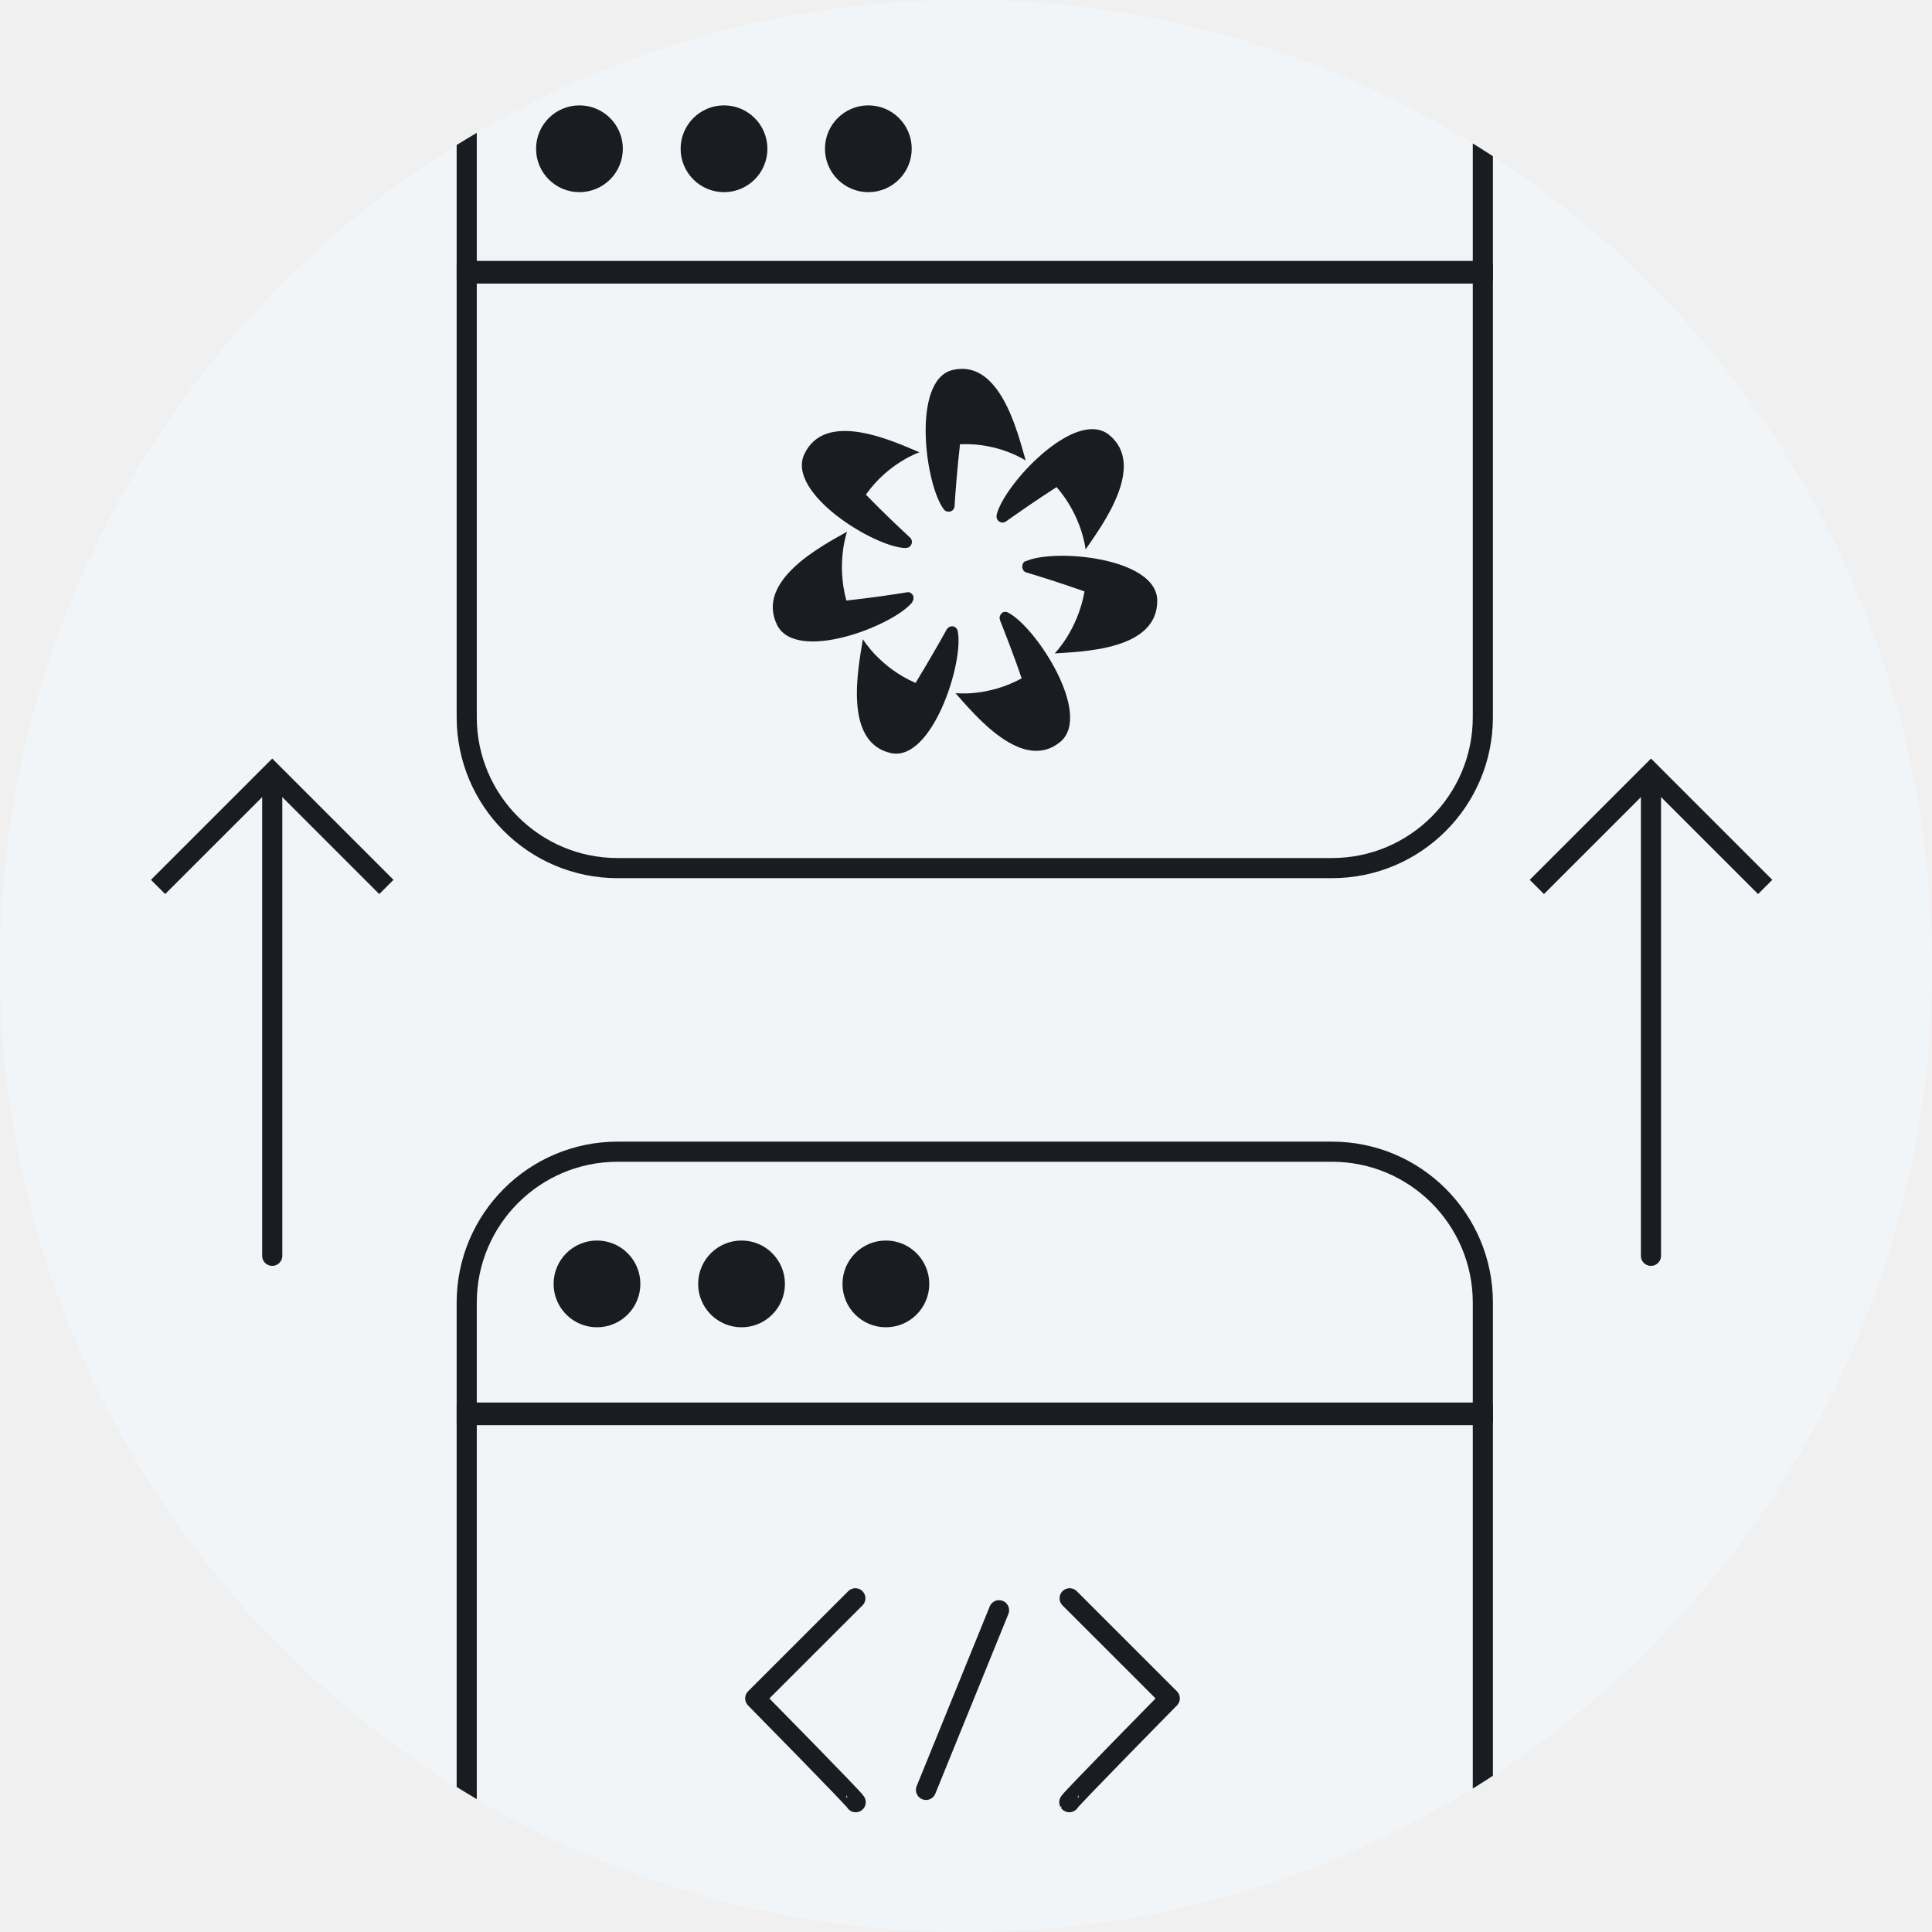
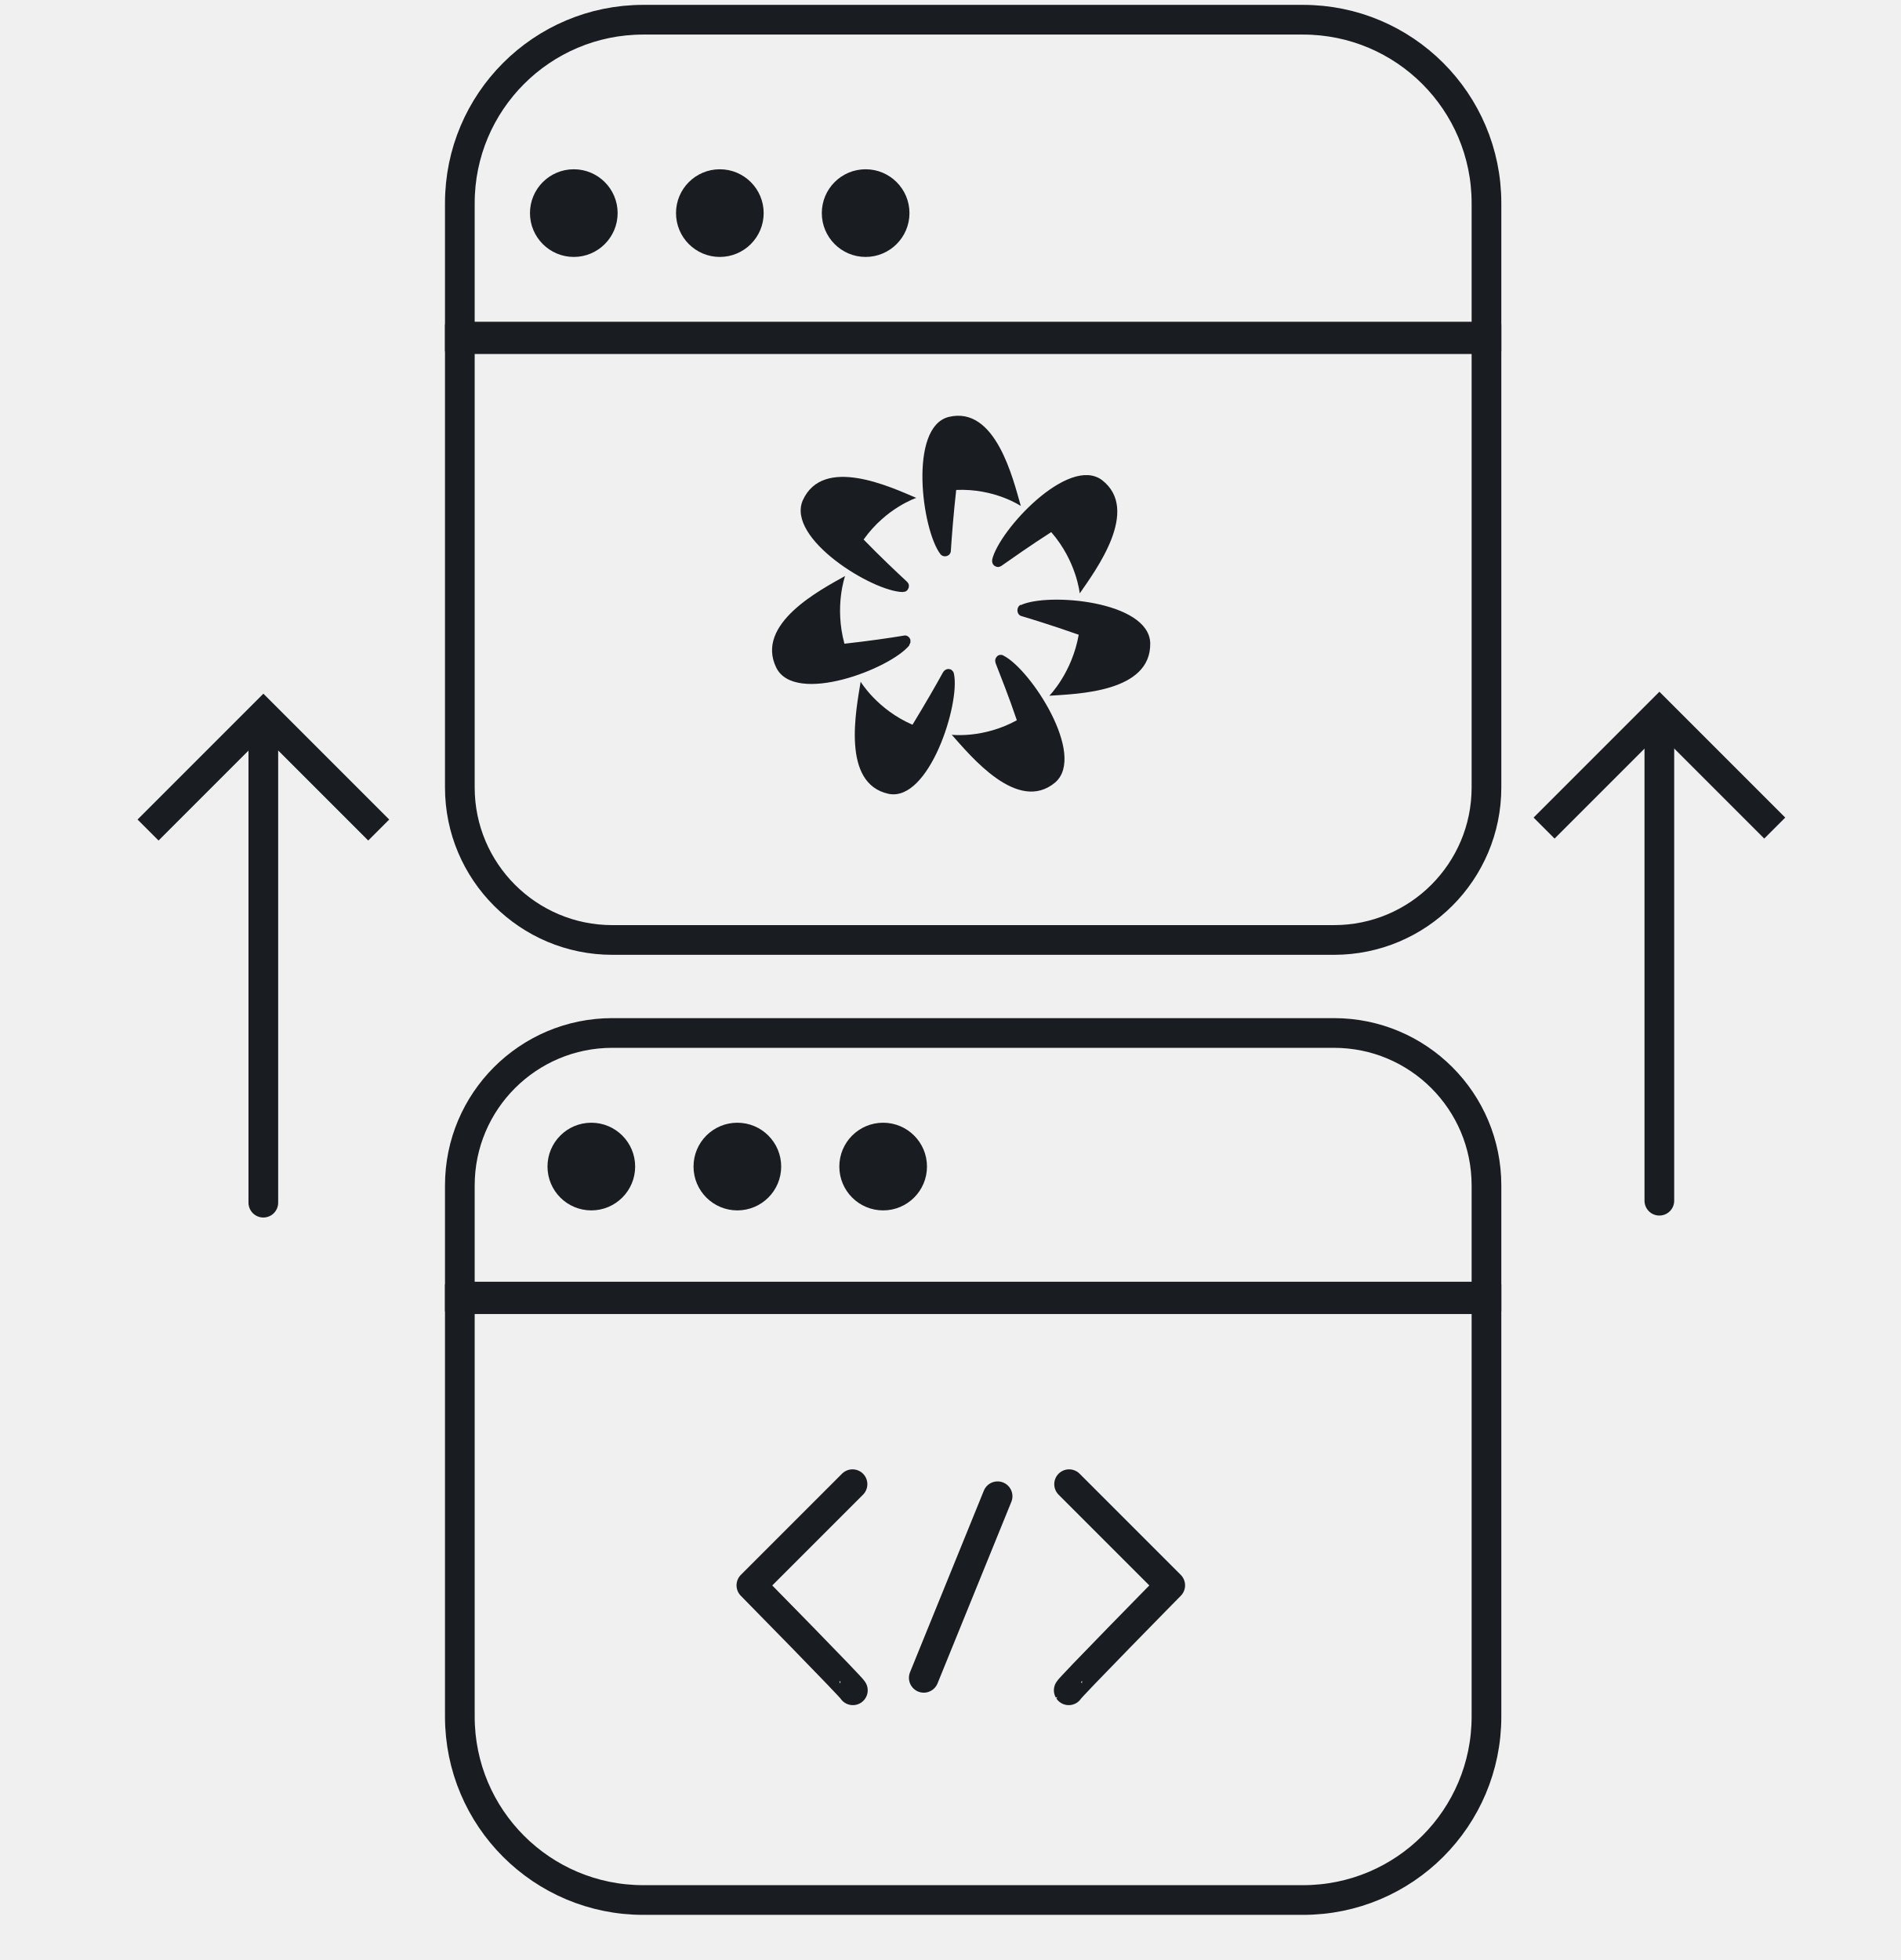
- <svg xmlns="http://www.w3.org/2000/svg" width="96" height="96" viewBox="0 0 96 96" fill="none">
-   <g clip-path="url(#clip0_9968_71762)">
-     <rect width="96" height="96" rx="48" fill="#F1F5F8" />
-     <path d="M23.191 64.728C23.191 60.585 26.549 57.227 30.691 57.227H66.182C70.325 57.227 73.682 60.585 73.682 64.728V70.191H23.191V64.728Z" stroke="#191C20" />
-     <rect x="23.191" y="70.318" width="50.491" height="29.546" stroke="#191C20" />
-     <path d="M82.035 62.4L82.035 39.273" stroke="#191C20" stroke-linecap="round" stroke-linejoin="round" />
-     <path d="M13.527 62.4L13.527 39.273" stroke="#191C20" stroke-linecap="round" stroke-linejoin="round" />
-     <path d="M29.663 65.952C30.854 65.952 31.819 64.987 31.819 63.796C31.819 62.606 30.854 61.641 29.663 61.641C28.473 61.641 27.508 62.606 27.508 63.796C27.508 64.987 28.473 65.952 29.663 65.952Z" fill="#191C20" />
-     <path d="M36.847 65.952C38.038 65.952 39.003 64.987 39.003 63.796C39.003 62.606 38.038 61.641 36.847 61.641C35.657 61.641 34.691 62.606 34.691 63.796C34.691 64.987 35.657 65.952 36.847 65.952Z" fill="#191C20" />
-     <path d="M44.019 65.952C45.209 65.952 46.175 64.987 46.175 63.796C46.175 62.606 45.209 61.641 44.019 61.641C42.828 61.641 41.863 62.606 41.863 63.796C41.863 64.987 42.828 65.952 44.019 65.952Z" fill="#191C20" />
-     <path d="M28.792 9.548C29.983 9.548 30.948 8.582 30.948 7.392C30.948 6.201 29.983 5.236 28.792 5.236C27.602 5.236 26.637 6.201 26.637 7.392C26.637 8.582 27.602 9.548 28.792 9.548Z" fill="#191C20" />
-     <path d="M35.976 9.548C37.166 9.548 38.132 8.582 38.132 7.392C38.132 6.201 37.166 5.236 35.976 5.236C34.785 5.236 33.82 6.201 33.82 7.392C33.82 8.582 34.785 9.548 35.976 9.548Z" fill="#191C20" />
-     <path d="M43.148 9.548C44.338 9.548 45.303 8.582 45.303 7.392C45.303 6.201 44.338 5.236 43.148 5.236C41.957 5.236 40.992 6.201 40.992 7.392C40.992 8.582 41.957 9.548 43.148 9.548Z" fill="#191C20" />
-     <path d="M42.519 89.55C42.554 89.498 37.527 84.392 37.527 84.392L42.502 79.418" stroke="#191C20" stroke-linecap="round" stroke-linejoin="round" />
-     <path d="M53.133 89.55C53.098 89.498 58.125 84.392 58.125 84.392L53.15 79.418" stroke="#191C20" stroke-linecap="round" stroke-linejoin="round" />
-     <path d="M46.012 88.94L49.642 80.012" stroke="#191C20" stroke-linecap="round" stroke-linejoin="round" />
-     <rect x="23.191" y="-2.118" width="50.491" height="15.582" stroke="#191C20" />
-     <path d="M23.191 13.591H73.682V35.636C73.682 39.778 70.325 43.136 66.182 43.136H30.691C26.549 43.136 23.191 39.778 23.191 35.636V13.591Z" stroke="#191C20" />
-     <path d="M87.711 44.072L82.038 38.4L76.365 44.072" stroke="#191C20" />
-     <path d="M19.199 44.072L13.527 38.4L7.854 44.072" stroke="#191C20" />
-     <path d="M49.517 25.599C49.866 24.09 53.383 20.32 55.068 21.576C57.023 23.086 54.745 26.132 53.942 27.301C53.942 27.301 53.785 25.678 52.502 24.203C51.481 24.858 50.538 25.521 49.98 25.914C49.936 25.94 49.875 25.966 49.814 25.966C49.753 25.966 49.692 25.94 49.648 25.914C49.596 25.879 49.561 25.835 49.535 25.774C49.517 25.713 49.508 25.652 49.526 25.599H49.517ZM50.948 27.877C50.948 27.877 50.87 27.93 50.852 27.965C50.826 28 50.809 28.043 50.8 28.096C50.782 28.165 50.8 28.244 50.835 28.314C50.87 28.384 50.931 28.427 51.001 28.445C51.647 28.637 52.755 28.986 53.889 29.387C53.549 31.325 52.406 32.468 52.406 32.468C53.811 32.372 57.555 32.302 57.502 29.806C57.433 27.685 52.336 27.24 50.957 27.895V27.877H50.948ZM50.084 30.434C50.032 30.408 49.971 30.399 49.91 30.408C49.857 30.408 49.796 30.443 49.761 30.487C49.718 30.53 49.692 30.583 49.674 30.644C49.665 30.705 49.674 30.766 49.692 30.818C49.936 31.456 50.372 32.538 50.765 33.707C49.063 34.641 47.475 34.44 47.475 34.44C48.417 35.496 50.809 38.437 52.703 36.849C54.291 35.47 51.463 31.133 50.093 30.443L50.084 30.434ZM47.58 31.342C47.58 31.298 47.553 31.255 47.519 31.22C47.492 31.185 47.457 31.15 47.414 31.141C47.353 31.115 47.274 31.106 47.204 31.141C47.135 31.168 47.082 31.211 47.038 31.281C46.707 31.883 46.131 32.887 45.494 33.934C43.713 33.166 42.876 31.761 42.876 31.761C42.649 33.175 41.881 36.91 44.289 37.425C46.332 37.835 47.911 32.878 47.588 31.36L47.58 31.342ZM45.328 29.911C45.328 29.911 45.372 29.832 45.389 29.789C45.389 29.745 45.389 29.693 45.389 29.649C45.372 29.579 45.328 29.518 45.267 29.474C45.206 29.431 45.136 29.413 45.066 29.431C44.394 29.544 43.26 29.71 42.055 29.841C41.54 27.947 42.09 26.42 42.09 26.42C40.868 27.109 37.517 28.837 38.617 31.063C39.577 32.948 44.368 31.115 45.337 29.919L45.328 29.911ZM45.023 27.223C45.023 27.223 45.118 27.223 45.153 27.197C45.197 27.17 45.232 27.144 45.249 27.109C45.293 27.048 45.319 26.978 45.31 26.9C45.31 26.83 45.267 26.76 45.215 26.708C44.717 26.245 43.87 25.451 43.024 24.578C44.158 22.981 45.686 22.475 45.686 22.475C44.385 21.925 40.982 20.328 39.952 22.597C39.105 24.535 43.486 27.214 45.005 27.232H45.014L45.023 27.223ZM47.143 25.425C47.213 25.425 47.283 25.399 47.344 25.346C47.396 25.294 47.431 25.224 47.431 25.146C47.475 24.456 47.562 23.296 47.702 22.074C49.639 21.986 50.966 22.885 50.966 22.885C50.573 21.515 49.692 17.797 47.309 18.391C45.293 18.923 45.965 24.081 46.899 25.311C46.925 25.346 46.96 25.381 47.012 25.399C47.056 25.425 47.1 25.425 47.143 25.425Z" fill="#191C20" />
-   </g>
-   <defs>
-     <clipPath id="clip0_9968_71762">
-       <rect width="96" height="96" rx="48" fill="white" />
-     </clipPath>
-   </defs>
+ <svg xmlns="http://www.w3.org/2000/svg" width="32" height="33" viewBox="0 0 32 33" fill="none">
+   <path d="M7.743 19.959C7.743 18.541 8.893 17.392 10.311 17.392H22.462C23.881 17.392 25.03 18.541 25.03 19.959V21.83H7.743V19.959Z" stroke="#191C20" stroke-width="0.5" />
+   <path d="M7.743 21.874H25.03V28.902C25.03 30.608 23.648 31.99 21.942 31.99H10.831C9.126 31.99 7.743 30.608 7.743 28.902V21.874Z" stroke="#191C20" stroke-width="0.5" />
+   <path d="M4.434 20.249V12.33" stroke="#191C20" stroke-width="0.5" stroke-linecap="round" stroke-linejoin="round" />
+   <path d="M27.941 20.216V12.298" stroke="#191C20" stroke-width="0.5" stroke-linecap="round" stroke-linejoin="round" />
+   <path d="M9.957 20.379C10.364 20.379 10.695 20.049 10.695 19.641C10.695 19.233 10.364 18.903 9.957 18.903C9.549 18.903 9.219 19.233 9.219 19.641C9.219 20.049 9.549 20.379 9.957 20.379Z" fill="#191C20" />
+   <path d="M12.416 20.379C12.823 20.379 13.154 20.049 13.154 19.641C13.154 19.233 12.823 18.903 12.416 18.903C12.008 18.903 11.678 19.233 11.678 19.641C11.678 20.049 12.008 20.379 12.416 20.379Z" fill="#191C20" />
+   <path d="M14.871 20.379C15.278 20.379 15.609 20.049 15.609 19.641C15.609 19.233 15.278 18.903 14.871 18.903C14.463 18.903 14.133 19.233 14.133 19.641C14.133 20.049 14.463 20.379 14.871 20.379Z" fill="#191C20" />
+   <path d="M9.662 4.326C10.069 4.326 10.4 3.995 10.4 3.588C10.4 3.18 10.069 2.85 9.662 2.85C9.254 2.85 8.924 3.18 8.924 3.588C8.924 3.995 9.254 4.326 9.662 4.326Z" fill="#191C20" />
+   <path d="M12.121 4.326C12.528 4.326 12.859 3.995 12.859 3.588C12.859 3.18 12.528 2.85 12.121 2.85C11.713 2.85 11.383 3.18 11.383 3.588C11.383 3.995 11.713 4.326 12.121 4.326Z" fill="#191C20" />
+   <path d="M14.576 4.326C14.983 4.326 15.314 3.995 15.314 3.588C15.314 3.18 14.983 2.85 14.576 2.85C14.168 2.85 13.838 3.18 13.838 3.588C13.838 3.995 14.168 4.326 14.576 4.326Z" fill="#191C20" />
+   <path d="M14.361 28.459C14.373 28.441 12.652 26.692 12.652 26.692L14.355 24.989" stroke="#191C20" stroke-width="0.5" stroke-linecap="round" stroke-linejoin="round" />
+   <path d="M17.996 28.459C17.984 28.441 19.705 26.692 19.705 26.692L18.002 24.989" stroke="#191C20" stroke-width="0.5" stroke-linecap="round" stroke-linejoin="round" />
+   <path d="M15.555 28.249L16.798 25.192" stroke="#191C20" stroke-width="0.5" stroke-linecap="round" stroke-linejoin="round" />
+   <path d="M7.743 3.42C7.743 1.715 9.126 0.332 10.831 0.332H21.942C23.648 0.332 25.03 1.715 25.03 3.42V5.667H7.743V3.42Z" stroke="#191C20" stroke-width="0.5" />
+   <path d="M7.743 5.71H25.03V13.258C25.03 14.676 23.881 15.826 22.462 15.826H10.311C8.893 15.826 7.743 14.676 7.743 13.258V5.71Z" stroke="#191C20" stroke-width="0.5" />
+   <path d="M6.377 13.975L4.435 12.033L2.493 13.975" stroke="#191C20" stroke-width="0.5" />
+   <path d="M29.884 13.942L27.942 12L26 13.942" stroke="#191C20" stroke-width="0.5" />
+   <path d="M16.706 9.424C16.823 8.921 17.995 7.664 18.556 8.083C19.208 8.586 18.449 9.602 18.181 9.991C18.181 9.991 18.129 9.45 17.701 8.959C17.361 9.177 17.047 9.398 16.86 9.529C16.846 9.538 16.826 9.546 16.805 9.546C16.785 9.546 16.764 9.538 16.75 9.529C16.732 9.517 16.721 9.503 16.712 9.482C16.706 9.462 16.703 9.442 16.709 9.424H16.706ZM17.183 10.183C17.183 10.183 17.157 10.201 17.151 10.213C17.142 10.224 17.137 10.239 17.134 10.256C17.128 10.279 17.134 10.306 17.145 10.329C17.157 10.352 17.177 10.367 17.201 10.373C17.416 10.437 17.785 10.553 18.164 10.687C18.05 11.332 17.669 11.714 17.669 11.714C18.137 11.682 19.386 11.658 19.368 10.826C19.345 10.119 17.646 9.971 17.186 10.189V10.183H17.183ZM16.895 11.036C16.878 11.027 16.858 11.024 16.837 11.027C16.82 11.027 16.799 11.039 16.788 11.053C16.773 11.068 16.764 11.085 16.759 11.106C16.756 11.126 16.759 11.146 16.764 11.164C16.846 11.376 16.991 11.737 17.122 12.127C16.555 12.438 16.026 12.371 16.026 12.371C16.34 12.723 17.137 13.703 17.768 13.174C18.297 12.714 17.355 11.268 16.898 11.039L16.895 11.036ZM16.06 11.338C16.06 11.324 16.052 11.309 16.04 11.298C16.031 11.286 16.02 11.274 16.005 11.271C15.985 11.263 15.959 11.26 15.935 11.271C15.912 11.28 15.895 11.295 15.88 11.318C15.77 11.519 15.578 11.853 15.365 12.202C14.772 11.946 14.492 11.478 14.492 11.478C14.417 11.949 14.161 13.194 14.964 13.366C15.644 13.503 16.171 11.85 16.063 11.344L16.06 11.338ZM15.31 10.861C15.31 10.861 15.324 10.835 15.33 10.82C15.33 10.806 15.33 10.789 15.33 10.774C15.324 10.751 15.31 10.73 15.29 10.716C15.269 10.701 15.246 10.695 15.223 10.701C14.998 10.739 14.62 10.794 14.219 10.838C14.047 10.207 14.23 9.698 14.23 9.698C13.823 9.927 12.706 10.503 13.073 11.245C13.393 11.874 14.99 11.263 15.313 10.864L15.31 10.861ZM15.208 9.965C15.208 9.965 15.24 9.965 15.252 9.956C15.266 9.948 15.278 9.939 15.284 9.927C15.298 9.907 15.307 9.884 15.304 9.858C15.304 9.834 15.29 9.811 15.272 9.794C15.106 9.639 14.824 9.375 14.542 9.084C14.92 8.551 15.429 8.383 15.429 8.383C14.996 8.199 13.861 7.667 13.518 8.423C13.236 9.069 14.696 9.962 15.202 9.968H15.205L15.208 9.965ZM15.915 9.366C15.938 9.366 15.961 9.357 15.982 9.34C15.999 9.322 16.011 9.299 16.011 9.273C16.026 9.043 16.055 8.656 16.101 8.249C16.747 8.22 17.189 8.519 17.189 8.519C17.058 8.063 16.764 6.823 15.97 7.021C15.298 7.199 15.522 8.918 15.834 9.328C15.842 9.34 15.854 9.351 15.871 9.357C15.886 9.366 15.9 9.366 15.915 9.366Z" fill="#191C20" />
</svg>
